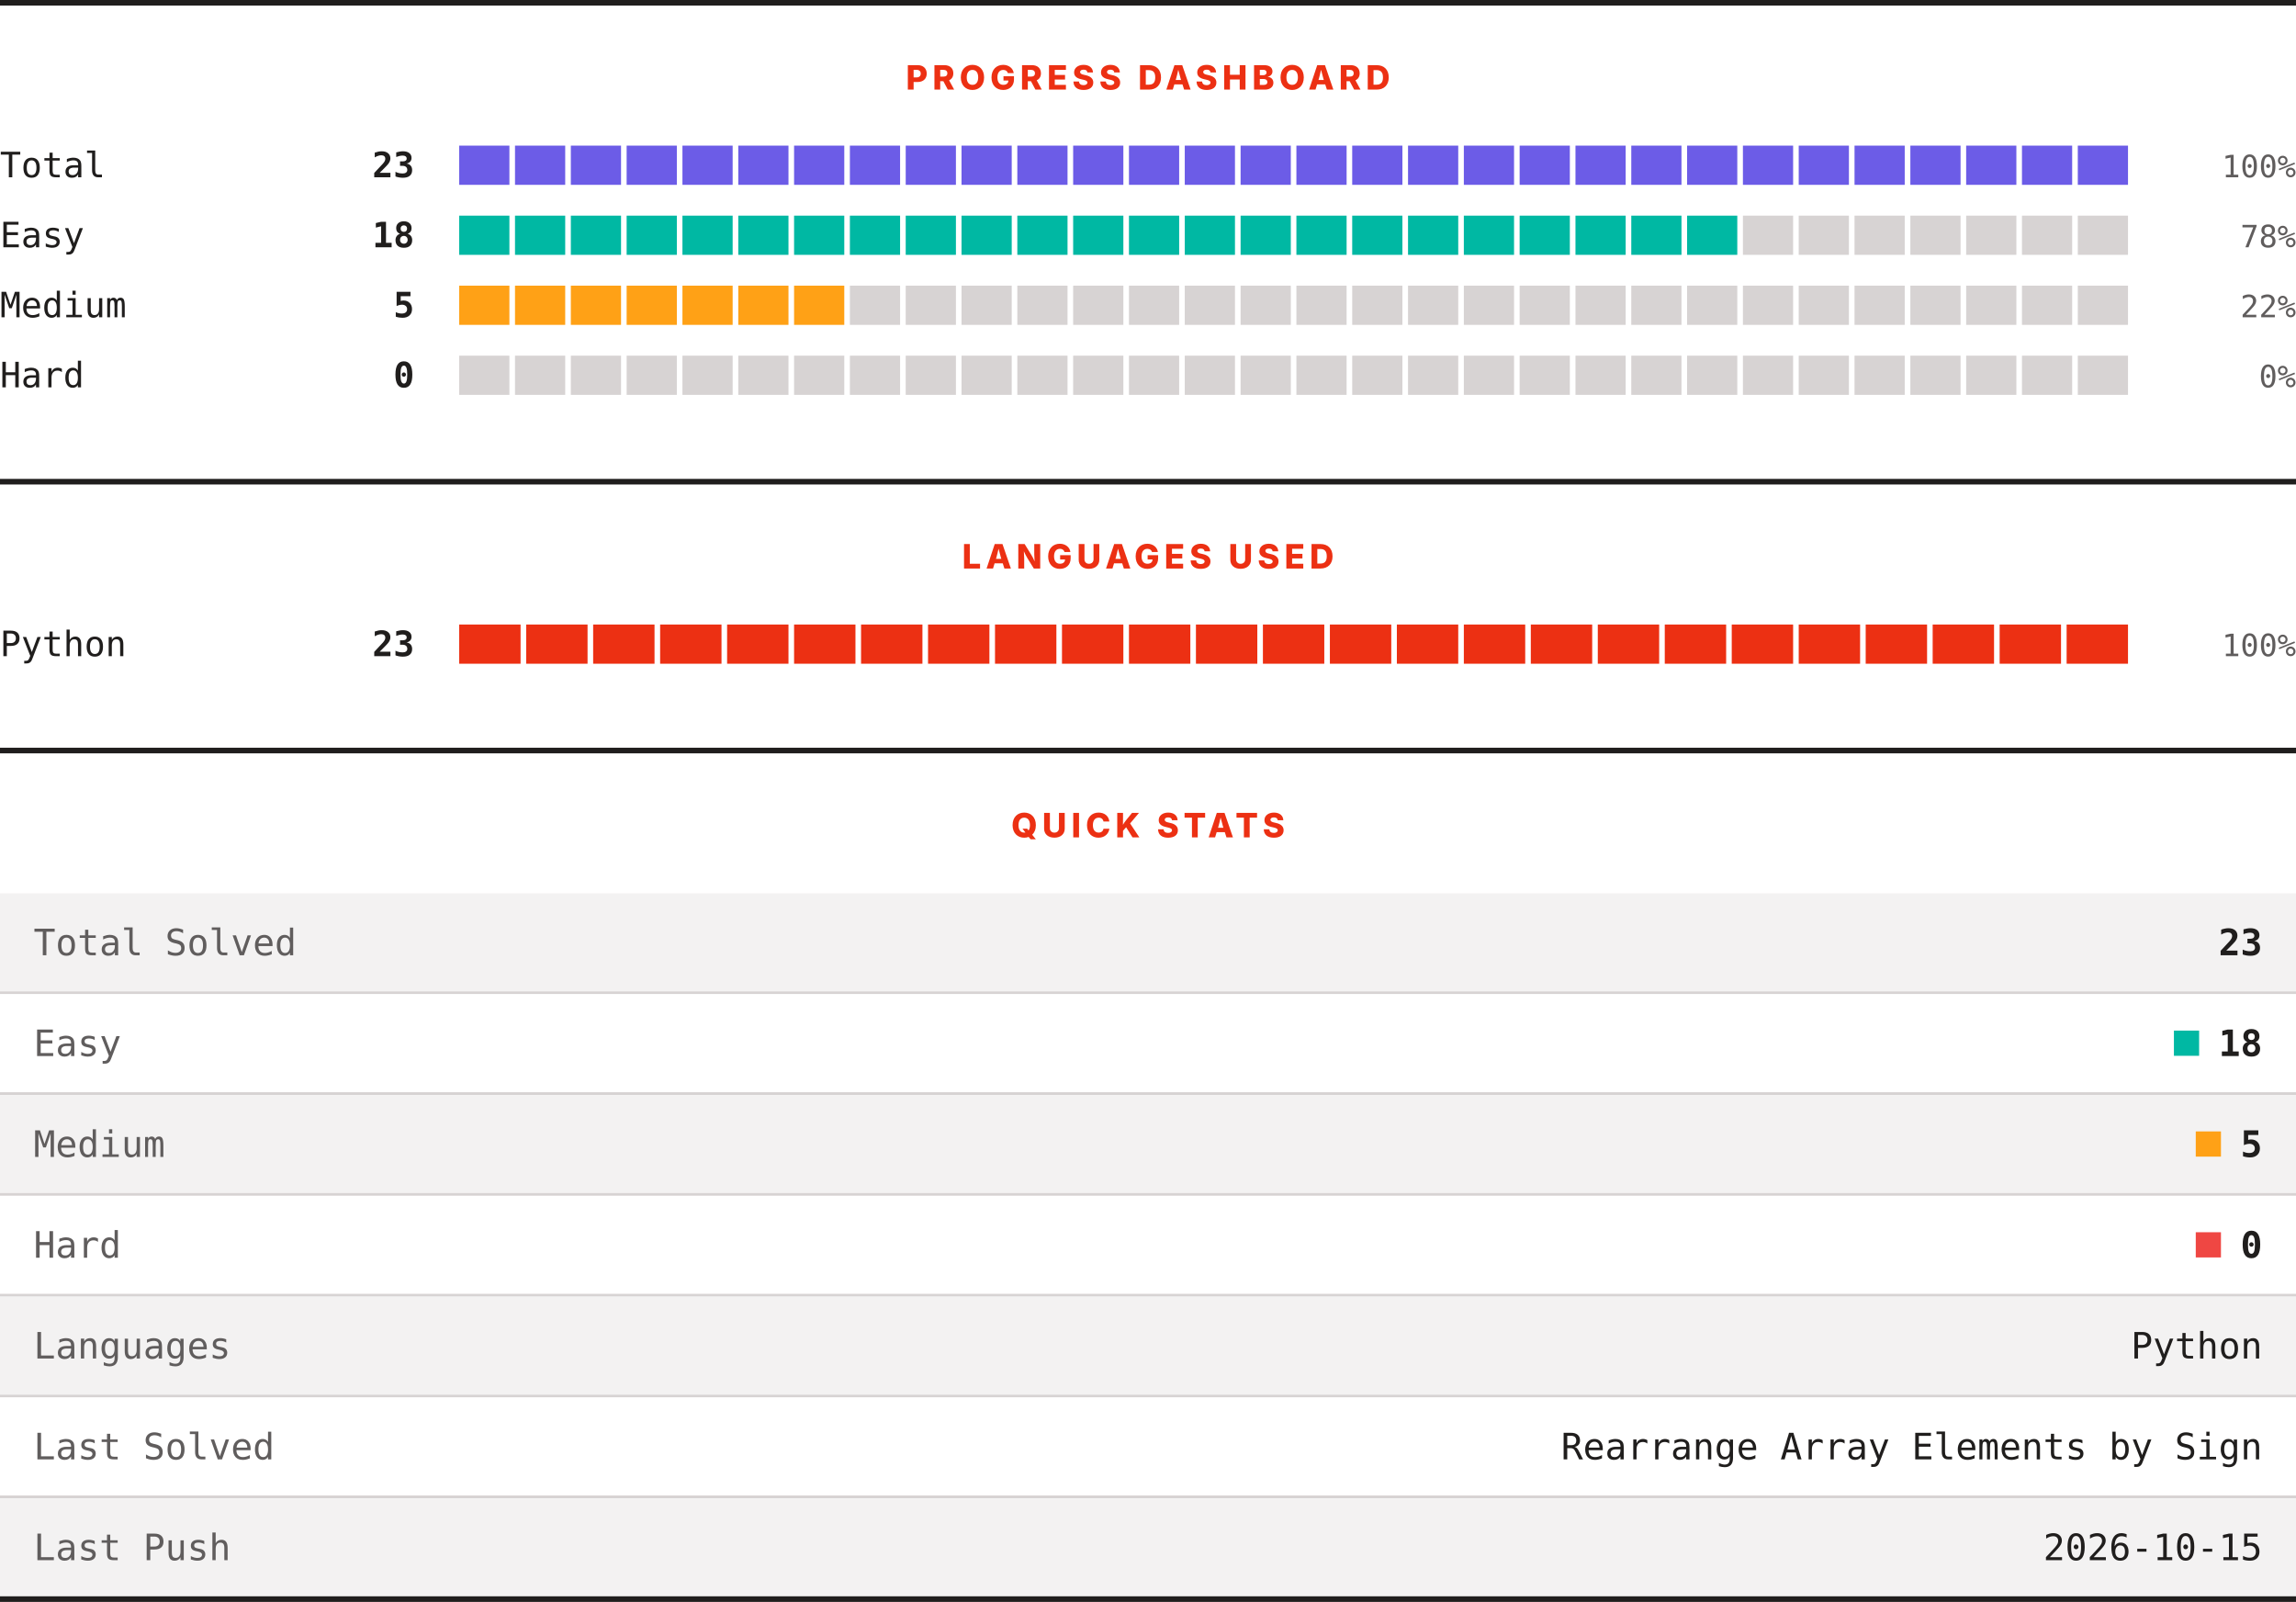
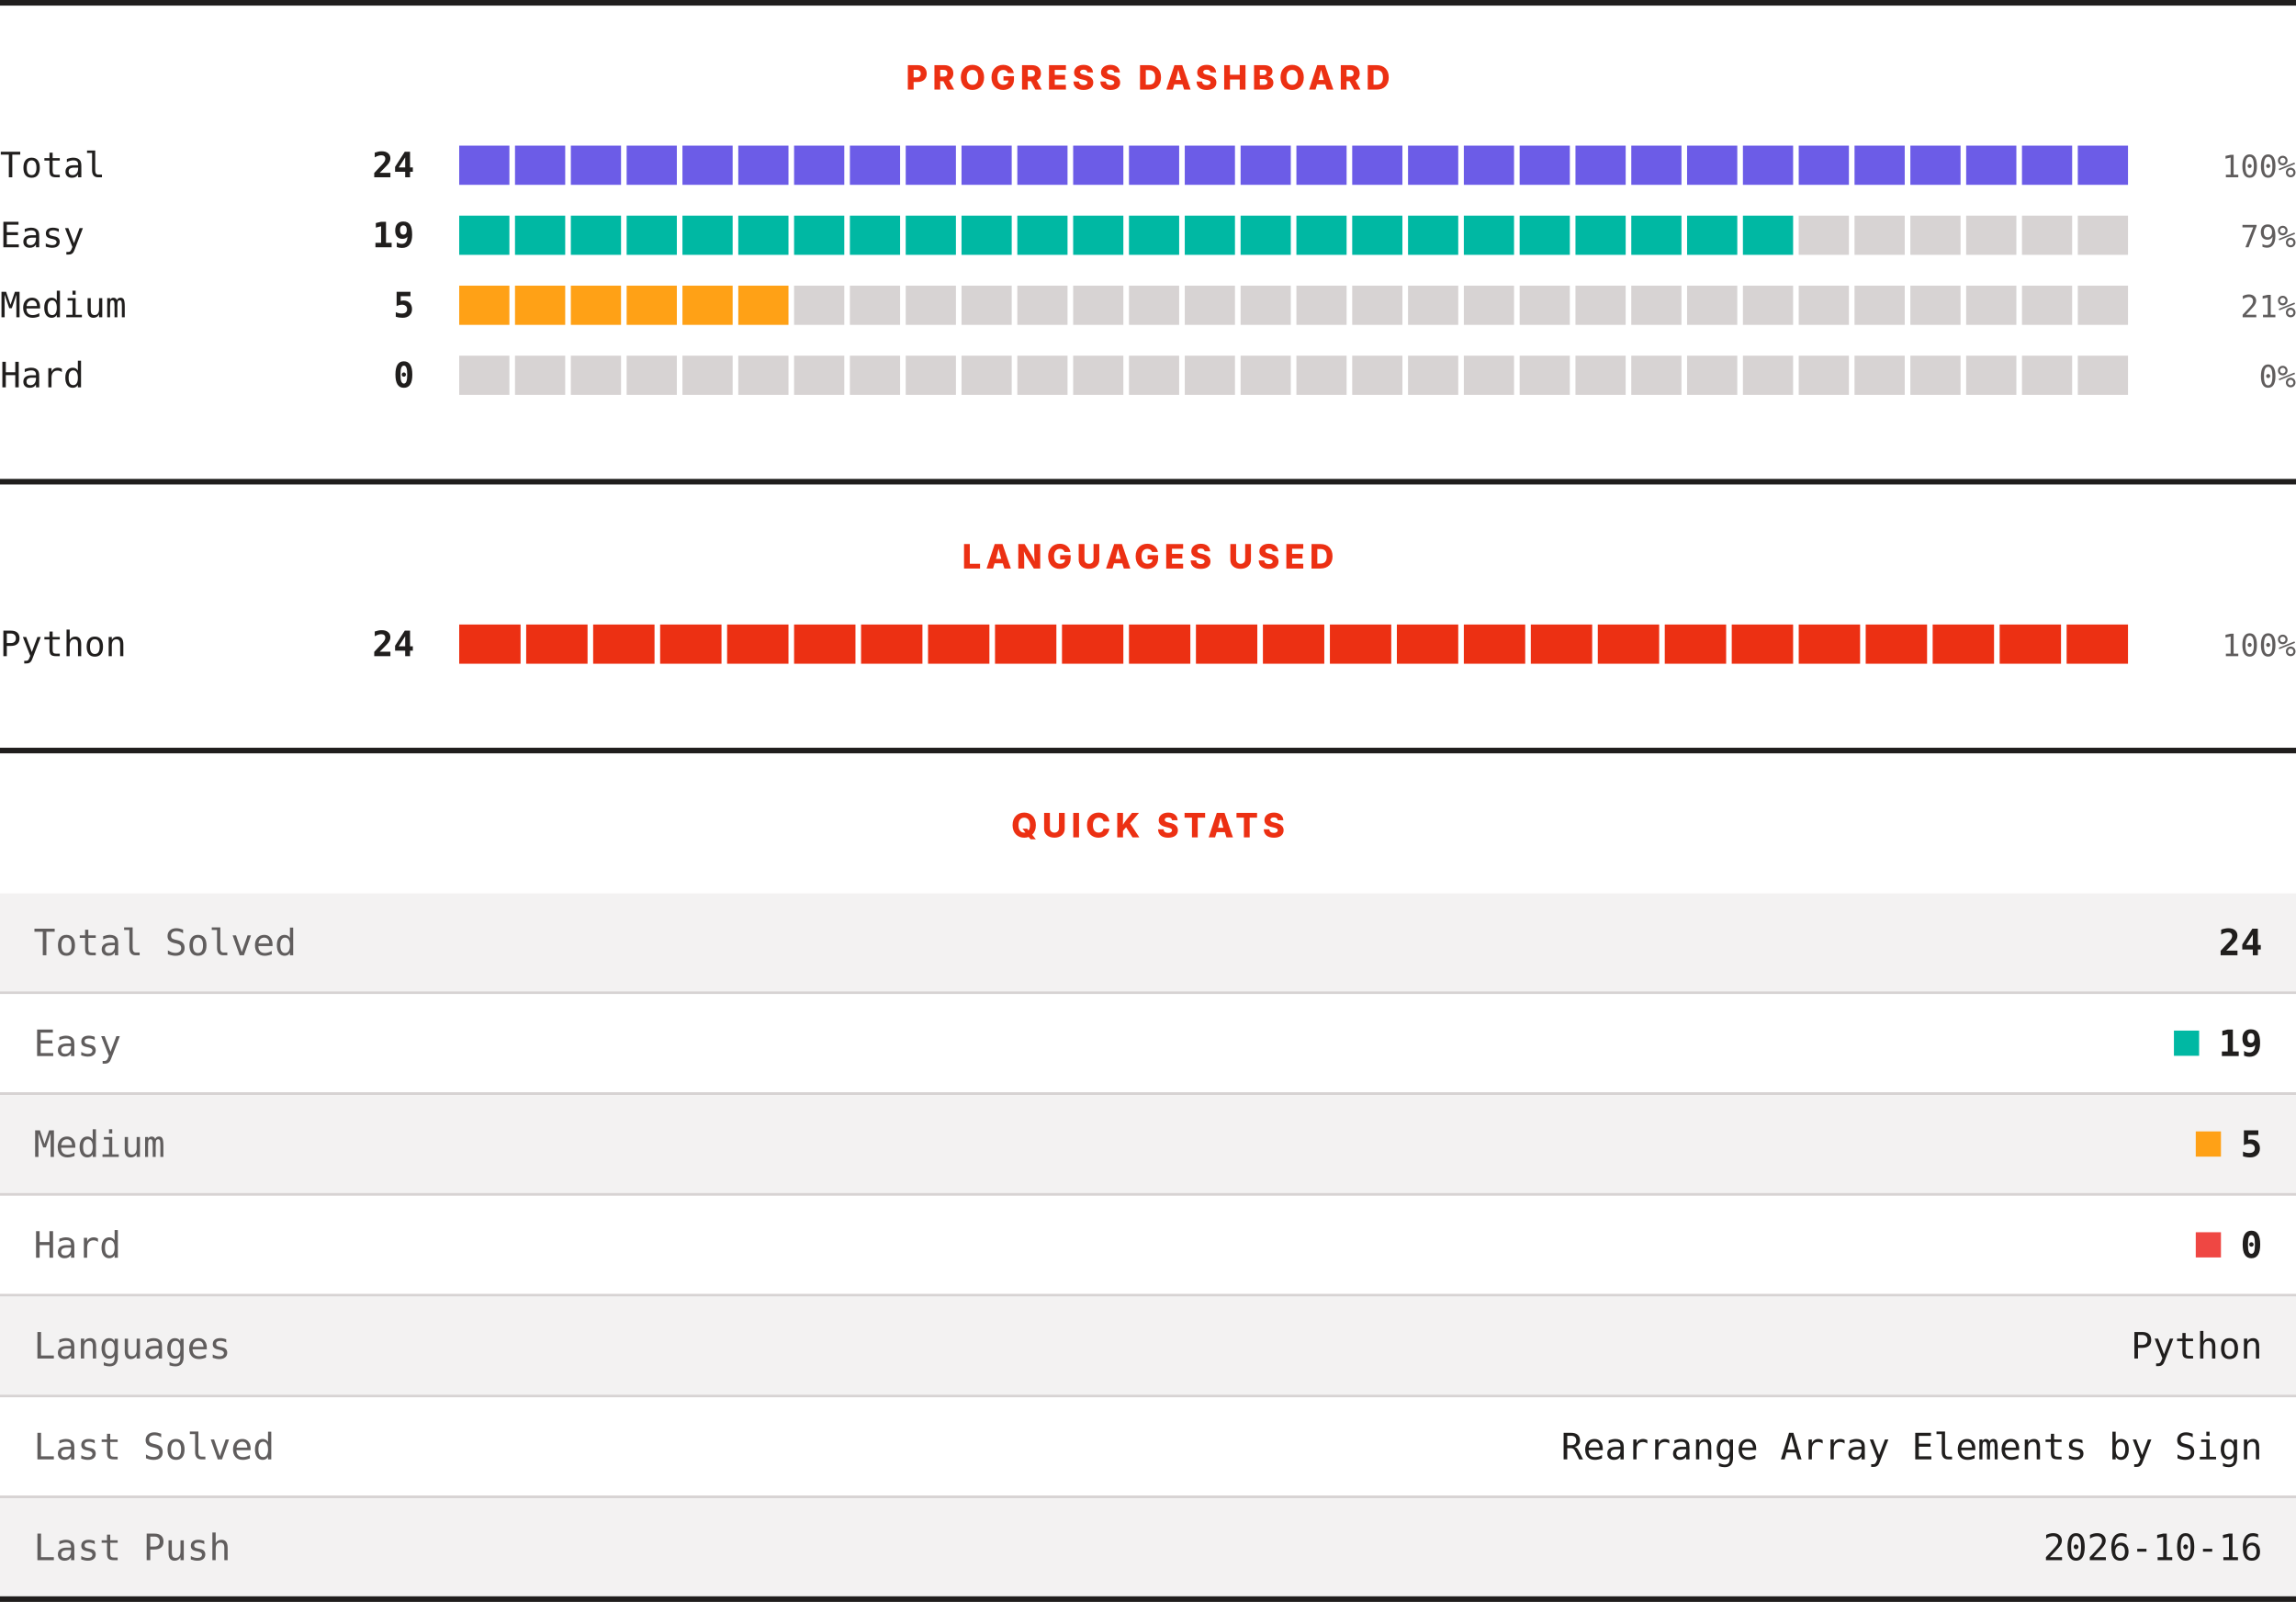
<svg xmlns="http://www.w3.org/2000/svg" width="820" height="572" viewBox="0 0 820 572" role="img" aria-label="LeetCode progress, languages and quick stats">
  <rect width="820" height="572" fill="#ffffff" />
  <rect x="0" y="0" width="820" height="2" fill="#201e1d" />
  <text x="410" y="32" text-anchor="middle" font-family="Archivo, system-ui, -apple-system, Segoe UI, sans-serif" font-size="12" font-weight="800" letter-spacing="1.68" fill="#ec3013">PROGRESS DASHBOARD</text>
  <text x="0" y="63.3" font-family="ui-monospace, SFMono-Regular, Menlo, Consolas, monospace" font-size="12.5" fill="#201e1d">Total</text>
-   <text x="148" y="63.3" text-anchor="end" font-family="ui-monospace, SFMono-Regular, Menlo, Consolas, monospace" font-size="12.5" font-weight="700" fill="#201e1d">23</text>
+   <text x="148" y="63.3" text-anchor="end" font-family="ui-monospace, SFMono-Regular, Menlo, Consolas, monospace" font-size="12.5" font-weight="700" fill="#201e1d">24</text>
  <rect x="164.00" y="52" width="17.93" height="14" fill="#6c5ce7" />
  <rect x="183.93" y="52" width="17.93" height="14" fill="#6c5ce7" />
  <rect x="203.87" y="52" width="17.93" height="14" fill="#6c5ce7" />
  <rect x="223.80" y="52" width="17.93" height="14" fill="#6c5ce7" />
  <rect x="243.73" y="52" width="17.93" height="14" fill="#6c5ce7" />
  <rect x="263.67" y="52" width="17.93" height="14" fill="#6c5ce7" />
  <rect x="283.60" y="52" width="17.93" height="14" fill="#6c5ce7" />
  <rect x="303.53" y="52" width="17.93" height="14" fill="#6c5ce7" />
  <rect x="323.47" y="52" width="17.93" height="14" fill="#6c5ce7" />
  <rect x="343.40" y="52" width="17.93" height="14" fill="#6c5ce7" />
  <rect x="363.33" y="52" width="17.93" height="14" fill="#6c5ce7" />
  <rect x="383.27" y="52" width="17.93" height="14" fill="#6c5ce7" />
  <rect x="403.20" y="52" width="17.93" height="14" fill="#6c5ce7" />
  <rect x="423.13" y="52" width="17.93" height="14" fill="#6c5ce7" />
  <rect x="443.07" y="52" width="17.93" height="14" fill="#6c5ce7" />
  <rect x="463.00" y="52" width="17.93" height="14" fill="#6c5ce7" />
  <rect x="482.93" y="52" width="17.93" height="14" fill="#6c5ce7" />
  <rect x="502.87" y="52" width="17.93" height="14" fill="#6c5ce7" />
  <rect x="522.80" y="52" width="17.93" height="14" fill="#6c5ce7" />
  <rect x="542.73" y="52" width="17.93" height="14" fill="#6c5ce7" />
  <rect x="562.67" y="52" width="17.93" height="14" fill="#6c5ce7" />
  <rect x="582.60" y="52" width="17.93" height="14" fill="#6c5ce7" />
  <rect x="602.53" y="52" width="17.93" height="14" fill="#6c5ce7" />
  <rect x="622.47" y="52" width="17.93" height="14" fill="#6c5ce7" />
  <rect x="642.40" y="52" width="17.93" height="14" fill="#6c5ce7" />
  <rect x="662.33" y="52" width="17.93" height="14" fill="#6c5ce7" />
  <rect x="682.27" y="52" width="17.93" height="14" fill="#6c5ce7" />
  <rect x="702.20" y="52" width="17.93" height="14" fill="#6c5ce7" />
  <rect x="722.13" y="52" width="17.93" height="14" fill="#6c5ce7" />
  <rect x="742.07" y="52" width="17.93" height="14" fill="#6c5ce7" />
  <text x="820" y="63.3" text-anchor="end" font-family="ui-monospace, SFMono-Regular, Menlo, Consolas, monospace" font-size="11" fill="#605d5d">100%</text>
  <text x="0" y="88.3" font-family="ui-monospace, SFMono-Regular, Menlo, Consolas, monospace" font-size="12.5" fill="#201e1d">Easy</text>
-   <text x="148" y="88.3" text-anchor="end" font-family="ui-monospace, SFMono-Regular, Menlo, Consolas, monospace" font-size="12.5" font-weight="700" fill="#201e1d">18</text>
+   <text x="148" y="88.3" text-anchor="end" font-family="ui-monospace, SFMono-Regular, Menlo, Consolas, monospace" font-size="12.5" font-weight="700" fill="#201e1d">19</text>
  <rect x="164.00" y="77" width="17.93" height="14" fill="#00b8a3" />
  <rect x="183.93" y="77" width="17.93" height="14" fill="#00b8a3" />
  <rect x="203.87" y="77" width="17.93" height="14" fill="#00b8a3" />
  <rect x="223.80" y="77" width="17.93" height="14" fill="#00b8a3" />
  <rect x="243.73" y="77" width="17.93" height="14" fill="#00b8a3" />
  <rect x="263.67" y="77" width="17.93" height="14" fill="#00b8a3" />
  <rect x="283.60" y="77" width="17.93" height="14" fill="#00b8a3" />
  <rect x="303.53" y="77" width="17.93" height="14" fill="#00b8a3" />
  <rect x="323.47" y="77" width="17.93" height="14" fill="#00b8a3" />
  <rect x="343.40" y="77" width="17.93" height="14" fill="#00b8a3" />
  <rect x="363.33" y="77" width="17.93" height="14" fill="#00b8a3" />
  <rect x="383.27" y="77" width="17.93" height="14" fill="#00b8a3" />
  <rect x="403.20" y="77" width="17.93" height="14" fill="#00b8a3" />
  <rect x="423.13" y="77" width="17.93" height="14" fill="#00b8a3" />
  <rect x="443.07" y="77" width="17.93" height="14" fill="#00b8a3" />
  <rect x="463.00" y="77" width="17.93" height="14" fill="#00b8a3" />
  <rect x="482.93" y="77" width="17.93" height="14" fill="#00b8a3" />
  <rect x="502.87" y="77" width="17.93" height="14" fill="#00b8a3" />
  <rect x="522.80" y="77" width="17.93" height="14" fill="#00b8a3" />
  <rect x="542.73" y="77" width="17.93" height="14" fill="#00b8a3" />
  <rect x="562.67" y="77" width="17.93" height="14" fill="#00b8a3" />
  <rect x="582.60" y="77" width="17.93" height="14" fill="#00b8a3" />
  <rect x="602.53" y="77" width="17.93" height="14" fill="#00b8a3" />
-   <rect x="622.47" y="77" width="17.93" height="14" fill="#d7d3d3" />
+   <rect x="622.47" y="77" width="17.93" height="14" fill="#00b8a3" />
  <rect x="642.40" y="77" width="17.93" height="14" fill="#d7d3d3" />
  <rect x="662.33" y="77" width="17.93" height="14" fill="#d7d3d3" />
  <rect x="682.27" y="77" width="17.93" height="14" fill="#d7d3d3" />
  <rect x="702.20" y="77" width="17.93" height="14" fill="#d7d3d3" />
  <rect x="722.13" y="77" width="17.93" height="14" fill="#d7d3d3" />
  <rect x="742.07" y="77" width="17.93" height="14" fill="#d7d3d3" />
-   <text x="820" y="88.3" text-anchor="end" font-family="ui-monospace, SFMono-Regular, Menlo, Consolas, monospace" font-size="11" fill="#605d5d">78%</text>
+   <text x="820" y="88.3" text-anchor="end" font-family="ui-monospace, SFMono-Regular, Menlo, Consolas, monospace" font-size="11" fill="#605d5d">79%</text>
  <text x="0" y="113.3" font-family="ui-monospace, SFMono-Regular, Menlo, Consolas, monospace" font-size="12.5" fill="#201e1d">Medium</text>
  <text x="148" y="113.3" text-anchor="end" font-family="ui-monospace, SFMono-Regular, Menlo, Consolas, monospace" font-size="12.5" font-weight="700" fill="#201e1d">5</text>
  <rect x="164.00" y="102" width="17.93" height="14" fill="#ffa116" />
  <rect x="183.93" y="102" width="17.93" height="14" fill="#ffa116" />
  <rect x="203.87" y="102" width="17.93" height="14" fill="#ffa116" />
  <rect x="223.80" y="102" width="17.93" height="14" fill="#ffa116" />
  <rect x="243.73" y="102" width="17.93" height="14" fill="#ffa116" />
  <rect x="263.67" y="102" width="17.93" height="14" fill="#ffa116" />
-   <rect x="283.60" y="102" width="17.93" height="14" fill="#ffa116" />
+   <rect x="283.60" y="102" width="17.93" height="14" fill="#d7d3d3" />
  <rect x="303.53" y="102" width="17.93" height="14" fill="#d7d3d3" />
  <rect x="323.47" y="102" width="17.93" height="14" fill="#d7d3d3" />
  <rect x="343.40" y="102" width="17.93" height="14" fill="#d7d3d3" />
  <rect x="363.33" y="102" width="17.93" height="14" fill="#d7d3d3" />
  <rect x="383.27" y="102" width="17.93" height="14" fill="#d7d3d3" />
  <rect x="403.20" y="102" width="17.93" height="14" fill="#d7d3d3" />
  <rect x="423.13" y="102" width="17.93" height="14" fill="#d7d3d3" />
  <rect x="443.07" y="102" width="17.93" height="14" fill="#d7d3d3" />
  <rect x="463.00" y="102" width="17.93" height="14" fill="#d7d3d3" />
  <rect x="482.93" y="102" width="17.93" height="14" fill="#d7d3d3" />
  <rect x="502.87" y="102" width="17.93" height="14" fill="#d7d3d3" />
  <rect x="522.80" y="102" width="17.93" height="14" fill="#d7d3d3" />
  <rect x="542.73" y="102" width="17.93" height="14" fill="#d7d3d3" />
  <rect x="562.67" y="102" width="17.93" height="14" fill="#d7d3d3" />
  <rect x="582.60" y="102" width="17.93" height="14" fill="#d7d3d3" />
  <rect x="602.53" y="102" width="17.93" height="14" fill="#d7d3d3" />
  <rect x="622.47" y="102" width="17.93" height="14" fill="#d7d3d3" />
  <rect x="642.40" y="102" width="17.93" height="14" fill="#d7d3d3" />
  <rect x="662.33" y="102" width="17.93" height="14" fill="#d7d3d3" />
  <rect x="682.27" y="102" width="17.93" height="14" fill="#d7d3d3" />
  <rect x="702.20" y="102" width="17.93" height="14" fill="#d7d3d3" />
  <rect x="722.13" y="102" width="17.93" height="14" fill="#d7d3d3" />
  <rect x="742.07" y="102" width="17.93" height="14" fill="#d7d3d3" />
-   <text x="820" y="113.3" text-anchor="end" font-family="ui-monospace, SFMono-Regular, Menlo, Consolas, monospace" font-size="11" fill="#605d5d">22%</text>
+   <text x="820" y="113.3" text-anchor="end" font-family="ui-monospace, SFMono-Regular, Menlo, Consolas, monospace" font-size="11" fill="#605d5d">21%</text>
  <text x="0" y="138.3" font-family="ui-monospace, SFMono-Regular, Menlo, Consolas, monospace" font-size="12.5" fill="#201e1d">Hard</text>
  <text x="148" y="138.3" text-anchor="end" font-family="ui-monospace, SFMono-Regular, Menlo, Consolas, monospace" font-size="12.5" font-weight="700" fill="#201e1d">0</text>
  <rect x="164.00" y="127" width="17.93" height="14" fill="#d7d3d3" />
  <rect x="183.93" y="127" width="17.93" height="14" fill="#d7d3d3" />
  <rect x="203.87" y="127" width="17.93" height="14" fill="#d7d3d3" />
  <rect x="223.80" y="127" width="17.93" height="14" fill="#d7d3d3" />
  <rect x="243.73" y="127" width="17.93" height="14" fill="#d7d3d3" />
  <rect x="263.67" y="127" width="17.93" height="14" fill="#d7d3d3" />
  <rect x="283.60" y="127" width="17.93" height="14" fill="#d7d3d3" />
  <rect x="303.53" y="127" width="17.93" height="14" fill="#d7d3d3" />
  <rect x="323.47" y="127" width="17.93" height="14" fill="#d7d3d3" />
  <rect x="343.40" y="127" width="17.93" height="14" fill="#d7d3d3" />
  <rect x="363.33" y="127" width="17.93" height="14" fill="#d7d3d3" />
  <rect x="383.27" y="127" width="17.93" height="14" fill="#d7d3d3" />
  <rect x="403.20" y="127" width="17.93" height="14" fill="#d7d3d3" />
  <rect x="423.13" y="127" width="17.93" height="14" fill="#d7d3d3" />
  <rect x="443.07" y="127" width="17.93" height="14" fill="#d7d3d3" />
  <rect x="463.00" y="127" width="17.93" height="14" fill="#d7d3d3" />
  <rect x="482.93" y="127" width="17.93" height="14" fill="#d7d3d3" />
  <rect x="502.87" y="127" width="17.93" height="14" fill="#d7d3d3" />
  <rect x="522.80" y="127" width="17.93" height="14" fill="#d7d3d3" />
  <rect x="542.73" y="127" width="17.93" height="14" fill="#d7d3d3" />
  <rect x="562.67" y="127" width="17.93" height="14" fill="#d7d3d3" />
  <rect x="582.60" y="127" width="17.93" height="14" fill="#d7d3d3" />
  <rect x="602.53" y="127" width="17.93" height="14" fill="#d7d3d3" />
  <rect x="622.47" y="127" width="17.93" height="14" fill="#d7d3d3" />
  <rect x="642.40" y="127" width="17.93" height="14" fill="#d7d3d3" />
  <rect x="662.33" y="127" width="17.93" height="14" fill="#d7d3d3" />
  <rect x="682.27" y="127" width="17.93" height="14" fill="#d7d3d3" />
  <rect x="702.20" y="127" width="17.93" height="14" fill="#d7d3d3" />
  <rect x="722.13" y="127" width="17.93" height="14" fill="#d7d3d3" />
  <rect x="742.07" y="127" width="17.93" height="14" fill="#d7d3d3" />
  <text x="820" y="138.3" text-anchor="end" font-family="ui-monospace, SFMono-Regular, Menlo, Consolas, monospace" font-size="11" fill="#605d5d">0%</text>
  <rect x="0" y="171" width="820" height="2" fill="#201e1d" />
  <text x="410" y="203" text-anchor="middle" font-family="Archivo, system-ui, -apple-system, Segoe UI, sans-serif" font-size="12" font-weight="800" letter-spacing="1.68" fill="#ec3013">LANGUAGES USED</text>
  <text x="0" y="234.3" font-family="ui-monospace, SFMono-Regular, Menlo, Consolas, monospace" font-size="12.5" fill="#201e1d">Python</text>
-   <text x="148" y="234.3" text-anchor="end" font-family="ui-monospace, SFMono-Regular, Menlo, Consolas, monospace" font-size="12.5" font-weight="700" fill="#201e1d">23</text>
+   <text x="148" y="234.3" text-anchor="end" font-family="ui-monospace, SFMono-Regular, Menlo, Consolas, monospace" font-size="12.5" font-weight="700" fill="#201e1d">24</text>
  <rect x="164.00" y="223" width="21.92" height="14" fill="#ec3013" />
  <rect x="187.92" y="223" width="21.92" height="14" fill="#ec3013" />
  <rect x="211.84" y="223" width="21.92" height="14" fill="#ec3013" />
  <rect x="235.76" y="223" width="21.92" height="14" fill="#ec3013" />
  <rect x="259.68" y="223" width="21.92" height="14" fill="#ec3013" />
  <rect x="283.60" y="223" width="21.92" height="14" fill="#ec3013" />
  <rect x="307.52" y="223" width="21.92" height="14" fill="#ec3013" />
  <rect x="331.44" y="223" width="21.92" height="14" fill="#ec3013" />
  <rect x="355.36" y="223" width="21.92" height="14" fill="#ec3013" />
  <rect x="379.28" y="223" width="21.92" height="14" fill="#ec3013" />
  <rect x="403.20" y="223" width="21.92" height="14" fill="#ec3013" />
  <rect x="427.12" y="223" width="21.92" height="14" fill="#ec3013" />
  <rect x="451.04" y="223" width="21.92" height="14" fill="#ec3013" />
  <rect x="474.96" y="223" width="21.92" height="14" fill="#ec3013" />
  <rect x="498.88" y="223" width="21.92" height="14" fill="#ec3013" />
  <rect x="522.80" y="223" width="21.92" height="14" fill="#ec3013" />
  <rect x="546.72" y="223" width="21.92" height="14" fill="#ec3013" />
  <rect x="570.64" y="223" width="21.92" height="14" fill="#ec3013" />
  <rect x="594.56" y="223" width="21.92" height="14" fill="#ec3013" />
  <rect x="618.48" y="223" width="21.92" height="14" fill="#ec3013" />
  <rect x="642.40" y="223" width="21.92" height="14" fill="#ec3013" />
  <rect x="666.32" y="223" width="21.92" height="14" fill="#ec3013" />
  <rect x="690.24" y="223" width="21.92" height="14" fill="#ec3013" />
  <rect x="714.16" y="223" width="21.92" height="14" fill="#ec3013" />
  <rect x="738.08" y="223" width="21.92" height="14" fill="#ec3013" />
  <text x="820" y="234.3" text-anchor="end" font-family="ui-monospace, SFMono-Regular, Menlo, Consolas, monospace" font-size="11" fill="#605d5d">100%</text>
  <rect x="0" y="267" width="820" height="2" fill="#201e1d" />
  <text x="410" y="299" text-anchor="middle" font-family="Archivo, system-ui, -apple-system, Segoe UI, sans-serif" font-size="12" font-weight="800" letter-spacing="1.68" fill="#ec3013">QUICK STATS</text>
  <rect x="0" y="319" width="820" height="35" fill="#f3f2f2" />
  <text x="12" y="341.1" font-family="ui-monospace, SFMono-Regular, Menlo, Consolas, monospace" font-size="13" fill="#605d5d">Total Solved</text>
-   <text x="808" y="341.1" text-anchor="end" font-family="ui-monospace, SFMono-Regular, Menlo, Consolas, monospace" font-size="13" font-weight="700" fill="#201e1d">23</text>
+   <text x="808" y="341.1" text-anchor="end" font-family="ui-monospace, SFMono-Regular, Menlo, Consolas, monospace" font-size="13" font-weight="700" fill="#201e1d">24</text>
  <rect x="0" y="354" width="820" height="1" fill="#d7d3d3" />
  <rect x="0" y="355" width="820" height="35" fill="#ffffff" />
  <text x="12" y="377.1" font-family="ui-monospace, SFMono-Regular, Menlo, Consolas, monospace" font-size="13" fill="#605d5d">Easy</text>
  <rect x="776.4" y="368" width="9" height="9" fill="#00b8a3" />
-   <text x="808" y="377.1" text-anchor="end" font-family="ui-monospace, SFMono-Regular, Menlo, Consolas, monospace" font-size="13" font-weight="700" fill="#201e1d">18</text>
+   <text x="808" y="377.1" text-anchor="end" font-family="ui-monospace, SFMono-Regular, Menlo, Consolas, monospace" font-size="13" font-weight="700" fill="#201e1d">19</text>
  <rect x="0" y="390" width="820" height="1" fill="#d7d3d3" />
  <rect x="0" y="391" width="820" height="35" fill="#f3f2f2" />
  <text x="12" y="413.1" font-family="ui-monospace, SFMono-Regular, Menlo, Consolas, monospace" font-size="13" fill="#605d5d">Medium</text>
  <rect x="784.2" y="404" width="9" height="9" fill="#ffa116" />
  <text x="808" y="413.1" text-anchor="end" font-family="ui-monospace, SFMono-Regular, Menlo, Consolas, monospace" font-size="13" font-weight="700" fill="#201e1d">5</text>
  <rect x="0" y="426" width="820" height="1" fill="#d7d3d3" />
  <rect x="0" y="427" width="820" height="35" fill="#ffffff" />
  <text x="12" y="449.1" font-family="ui-monospace, SFMono-Regular, Menlo, Consolas, monospace" font-size="13" fill="#605d5d">Hard</text>
  <rect x="784.2" y="440" width="9" height="9" fill="#ef4743" />
  <text x="808" y="449.1" text-anchor="end" font-family="ui-monospace, SFMono-Regular, Menlo, Consolas, monospace" font-size="13" font-weight="700" fill="#201e1d">0</text>
  <rect x="0" y="462" width="820" height="1" fill="#d7d3d3" />
  <rect x="0" y="463" width="820" height="35" fill="#f3f2f2" />
  <text x="12" y="485.1" font-family="ui-monospace, SFMono-Regular, Menlo, Consolas, monospace" font-size="13" fill="#605d5d">Languages</text>
  <text x="808" y="485.1" text-anchor="end" font-family="ui-monospace, SFMono-Regular, Menlo, Consolas, monospace" font-size="13" fill="#201e1d">Python</text>
  <rect x="0" y="498" width="820" height="1" fill="#d7d3d3" />
  <rect x="0" y="499" width="820" height="35" fill="#ffffff" />
  <text x="12" y="521.1" font-family="ui-monospace, SFMono-Regular, Menlo, Consolas, monospace" font-size="13" fill="#605d5d">Last Solved</text>
  <text x="808" y="521.1" text-anchor="end" font-family="ui-monospace, SFMono-Regular, Menlo, Consolas, monospace" font-size="13" fill="#201e1d">Rearrange Array Elements by Sign</text>
  <rect x="0" y="534" width="820" height="1" fill="#d7d3d3" />
  <rect x="0" y="535" width="820" height="35" fill="#f3f2f2" />
  <text x="12" y="557.1" font-family="ui-monospace, SFMono-Regular, Menlo, Consolas, monospace" font-size="13" fill="#605d5d">Last Push</text>
-   <text x="808" y="557.1" text-anchor="end" font-family="ui-monospace, SFMono-Regular, Menlo, Consolas, monospace" font-size="13" fill="#201e1d">2026-10-15</text>
+   <text x="808" y="557.1" text-anchor="end" font-family="ui-monospace, SFMono-Regular, Menlo, Consolas, monospace" font-size="13" fill="#201e1d">2026-10-16</text>
  <rect x="0" y="570" width="820" height="2" fill="#201e1d" />
</svg>
